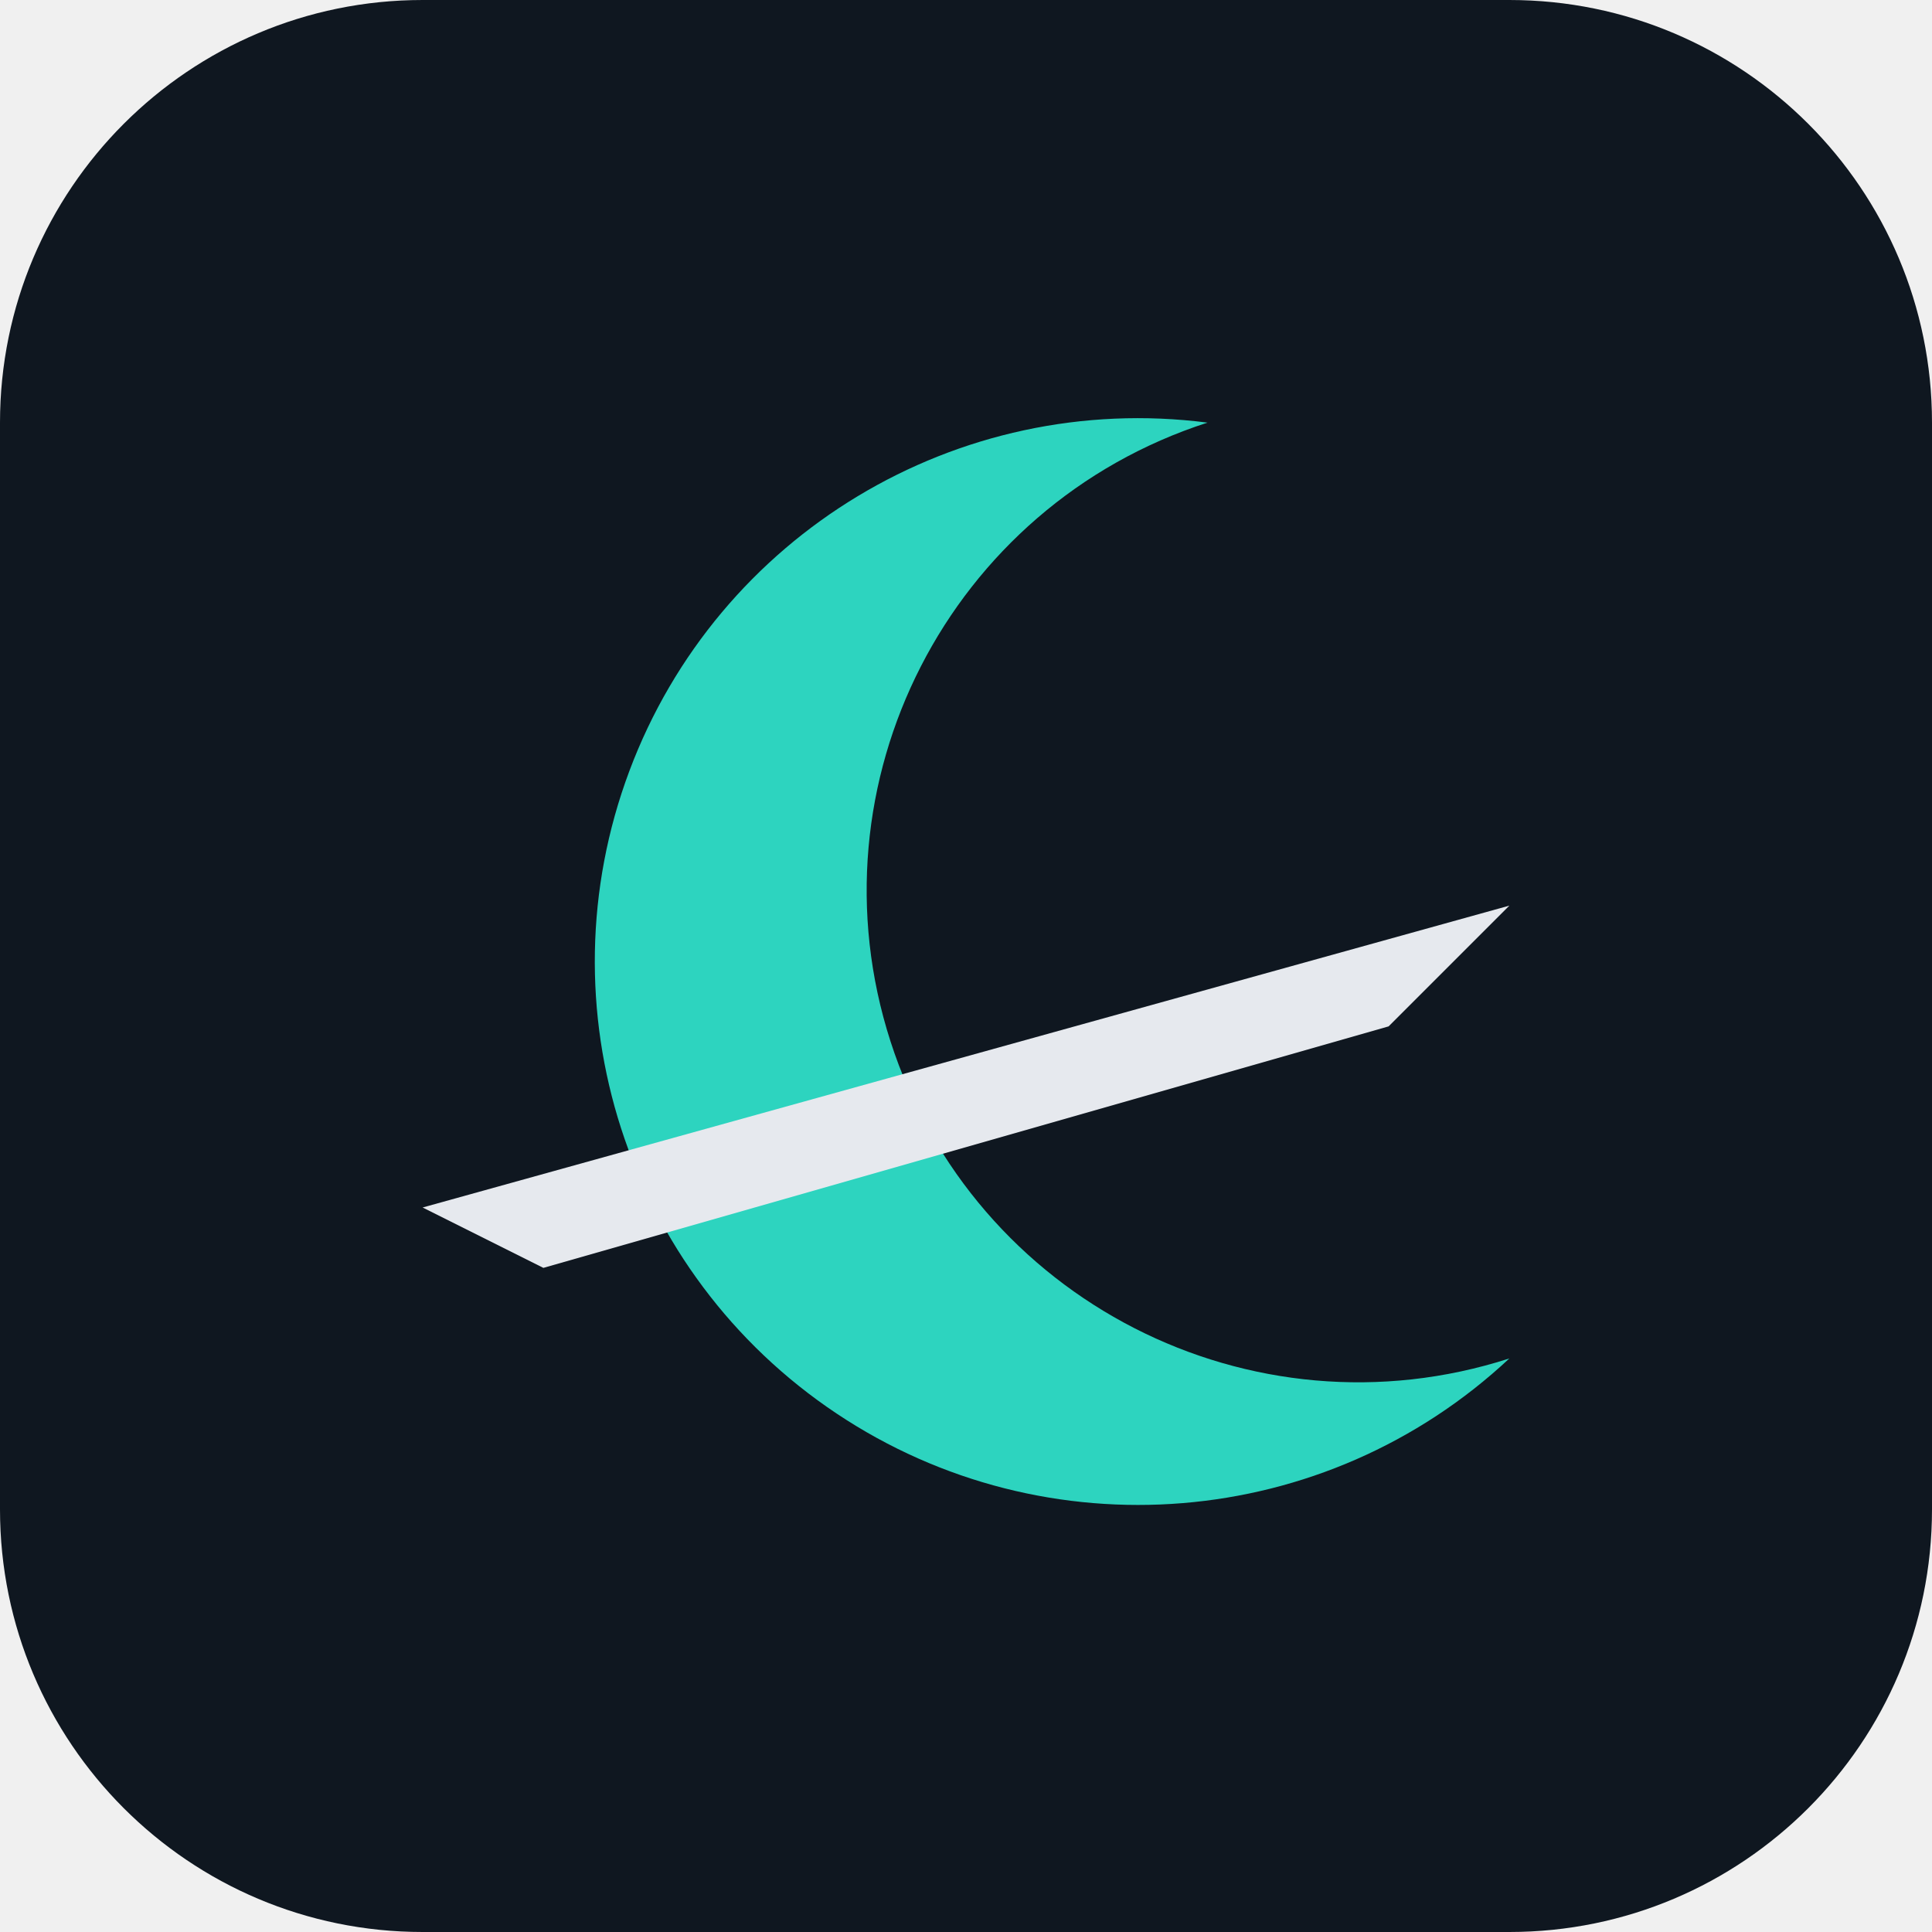
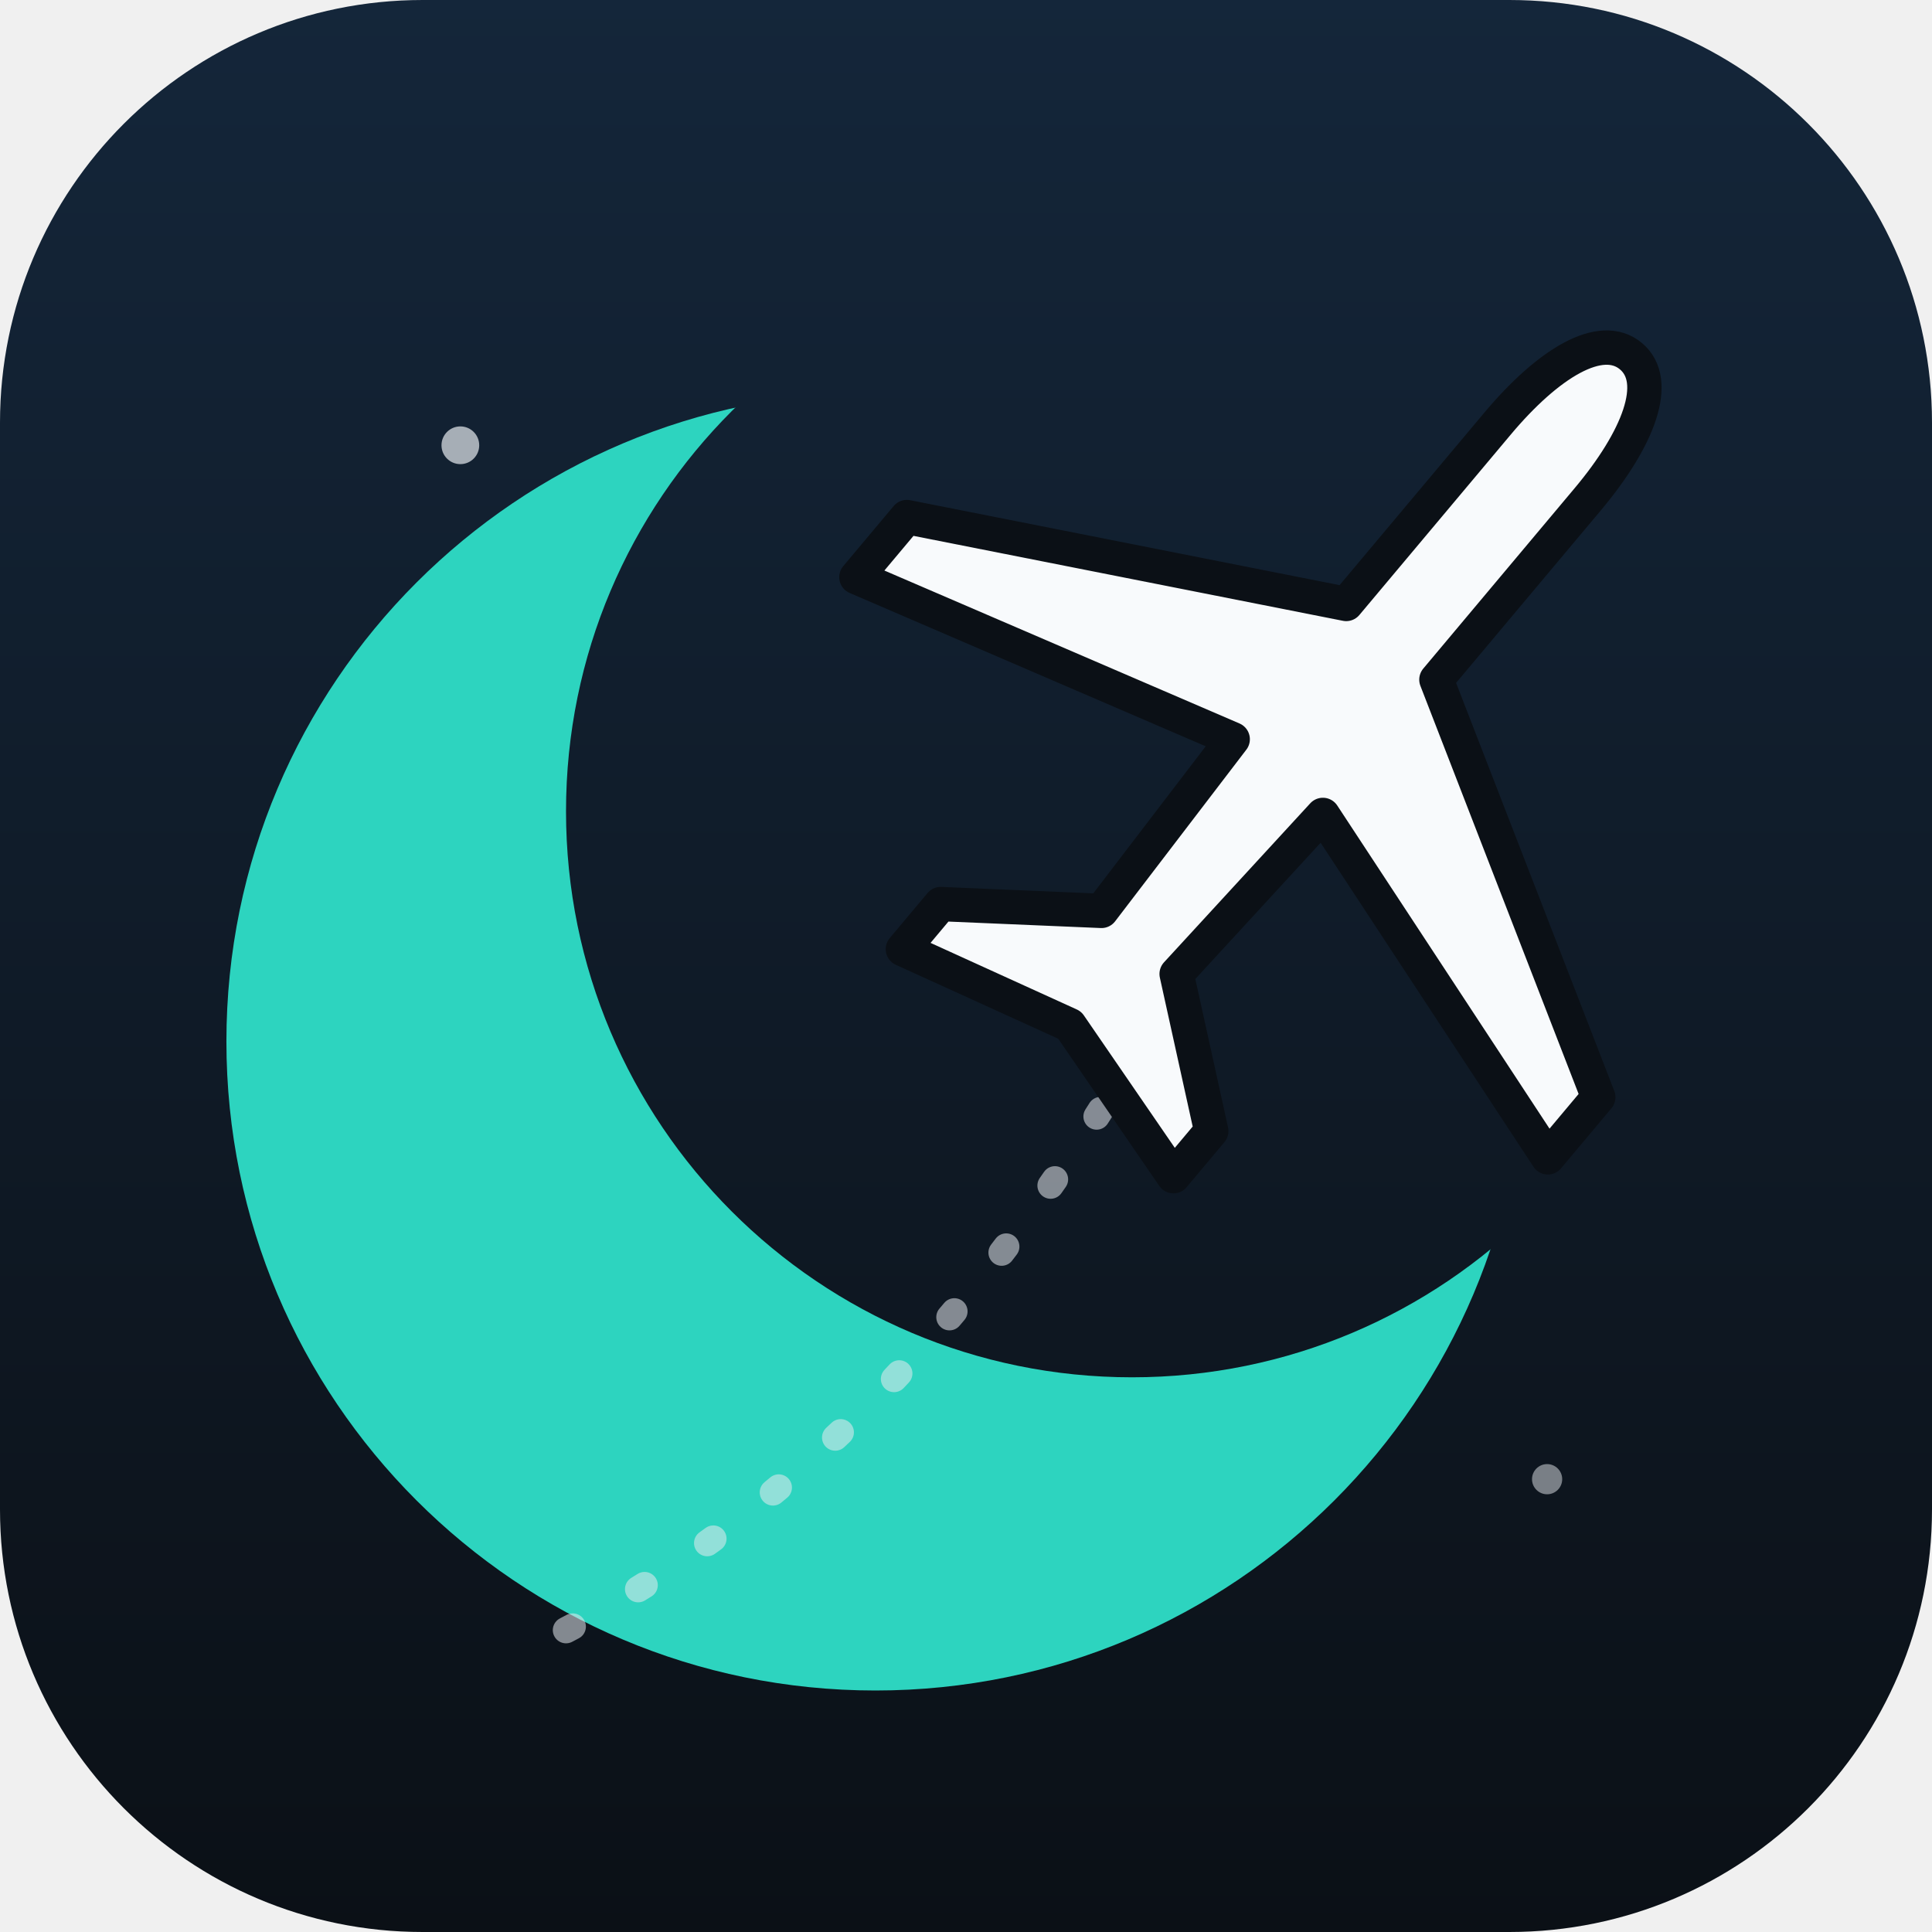
- <svg xmlns="http://www.w3.org/2000/svg" viewBox="0 0 64 64">
-   <rect width="64" height="64" rx="14" fill="#0f1720" />
-   <path d="M40 14a18 18 0 1 0 10 31 15 15 0 1 1-10-31z" fill="#2dd4bf" />
-   <path d="M14 40l36-10-4 4-28 8z" fill="#e6e9ee" />
+ <svg xmlns="http://www.w3.org/2000/svg" viewBox="0 0 512 512">
+   <defs>
+     <mask id="cres">
+       <rect width="512" height="512" fill="#fff" />
+       <circle cx="300" cy="215" r="150" fill="#000" />
+     </mask>
+     <linearGradient id="sky" x1="0" y1="0" x2="0" y2="1">
+       <stop offset="0" stop-color="#14263a" />
+       <stop offset="1" stop-color="#0b1016" />
+     </linearGradient>
+   </defs>
+   <rect width="512" height="512" rx="112" fill="url(#sky)" />
+   <circle cx="122" cy="118" r="5" fill="#e6e9ee" opacity=".7" />
+   <circle cx="410" cy="392" r="4" fill="#e6e9ee" opacity=".5" />
+   <circle cx="96" cy="300" r="3.5" fill="#e6e9ee" opacity=".5" />
+   <circle cx="232" cy="276" r="172" fill="#2dd4bf" mask="url(#cres)" />
+   <path d="M150 432 Q 250 380 318 248" fill="none" stroke="#e6e9ee" stroke-width="7" stroke-linecap="round" stroke-dasharray="2 20" opacity=".55" />
+   <g transform="translate(352 190) rotate(40) scale(2.6)">
+     <path d="M0,-48 C4,-48 6,-42 6,-34 L6,-10 L46,12 L46,20 L6,8 L5,30 L18,40 L18,46 L0,41 L-18,46 L-18,40 L-5,30 L-6,8 L-46,20 L-46,12 L-6,-10 L-6,-34 C-6,-42 -4,-48 0,-48 Z" fill="#f8fafc" stroke="#0b1016" stroke-width="3.5" stroke-linejoin="round" />
+   </g>
</svg>
